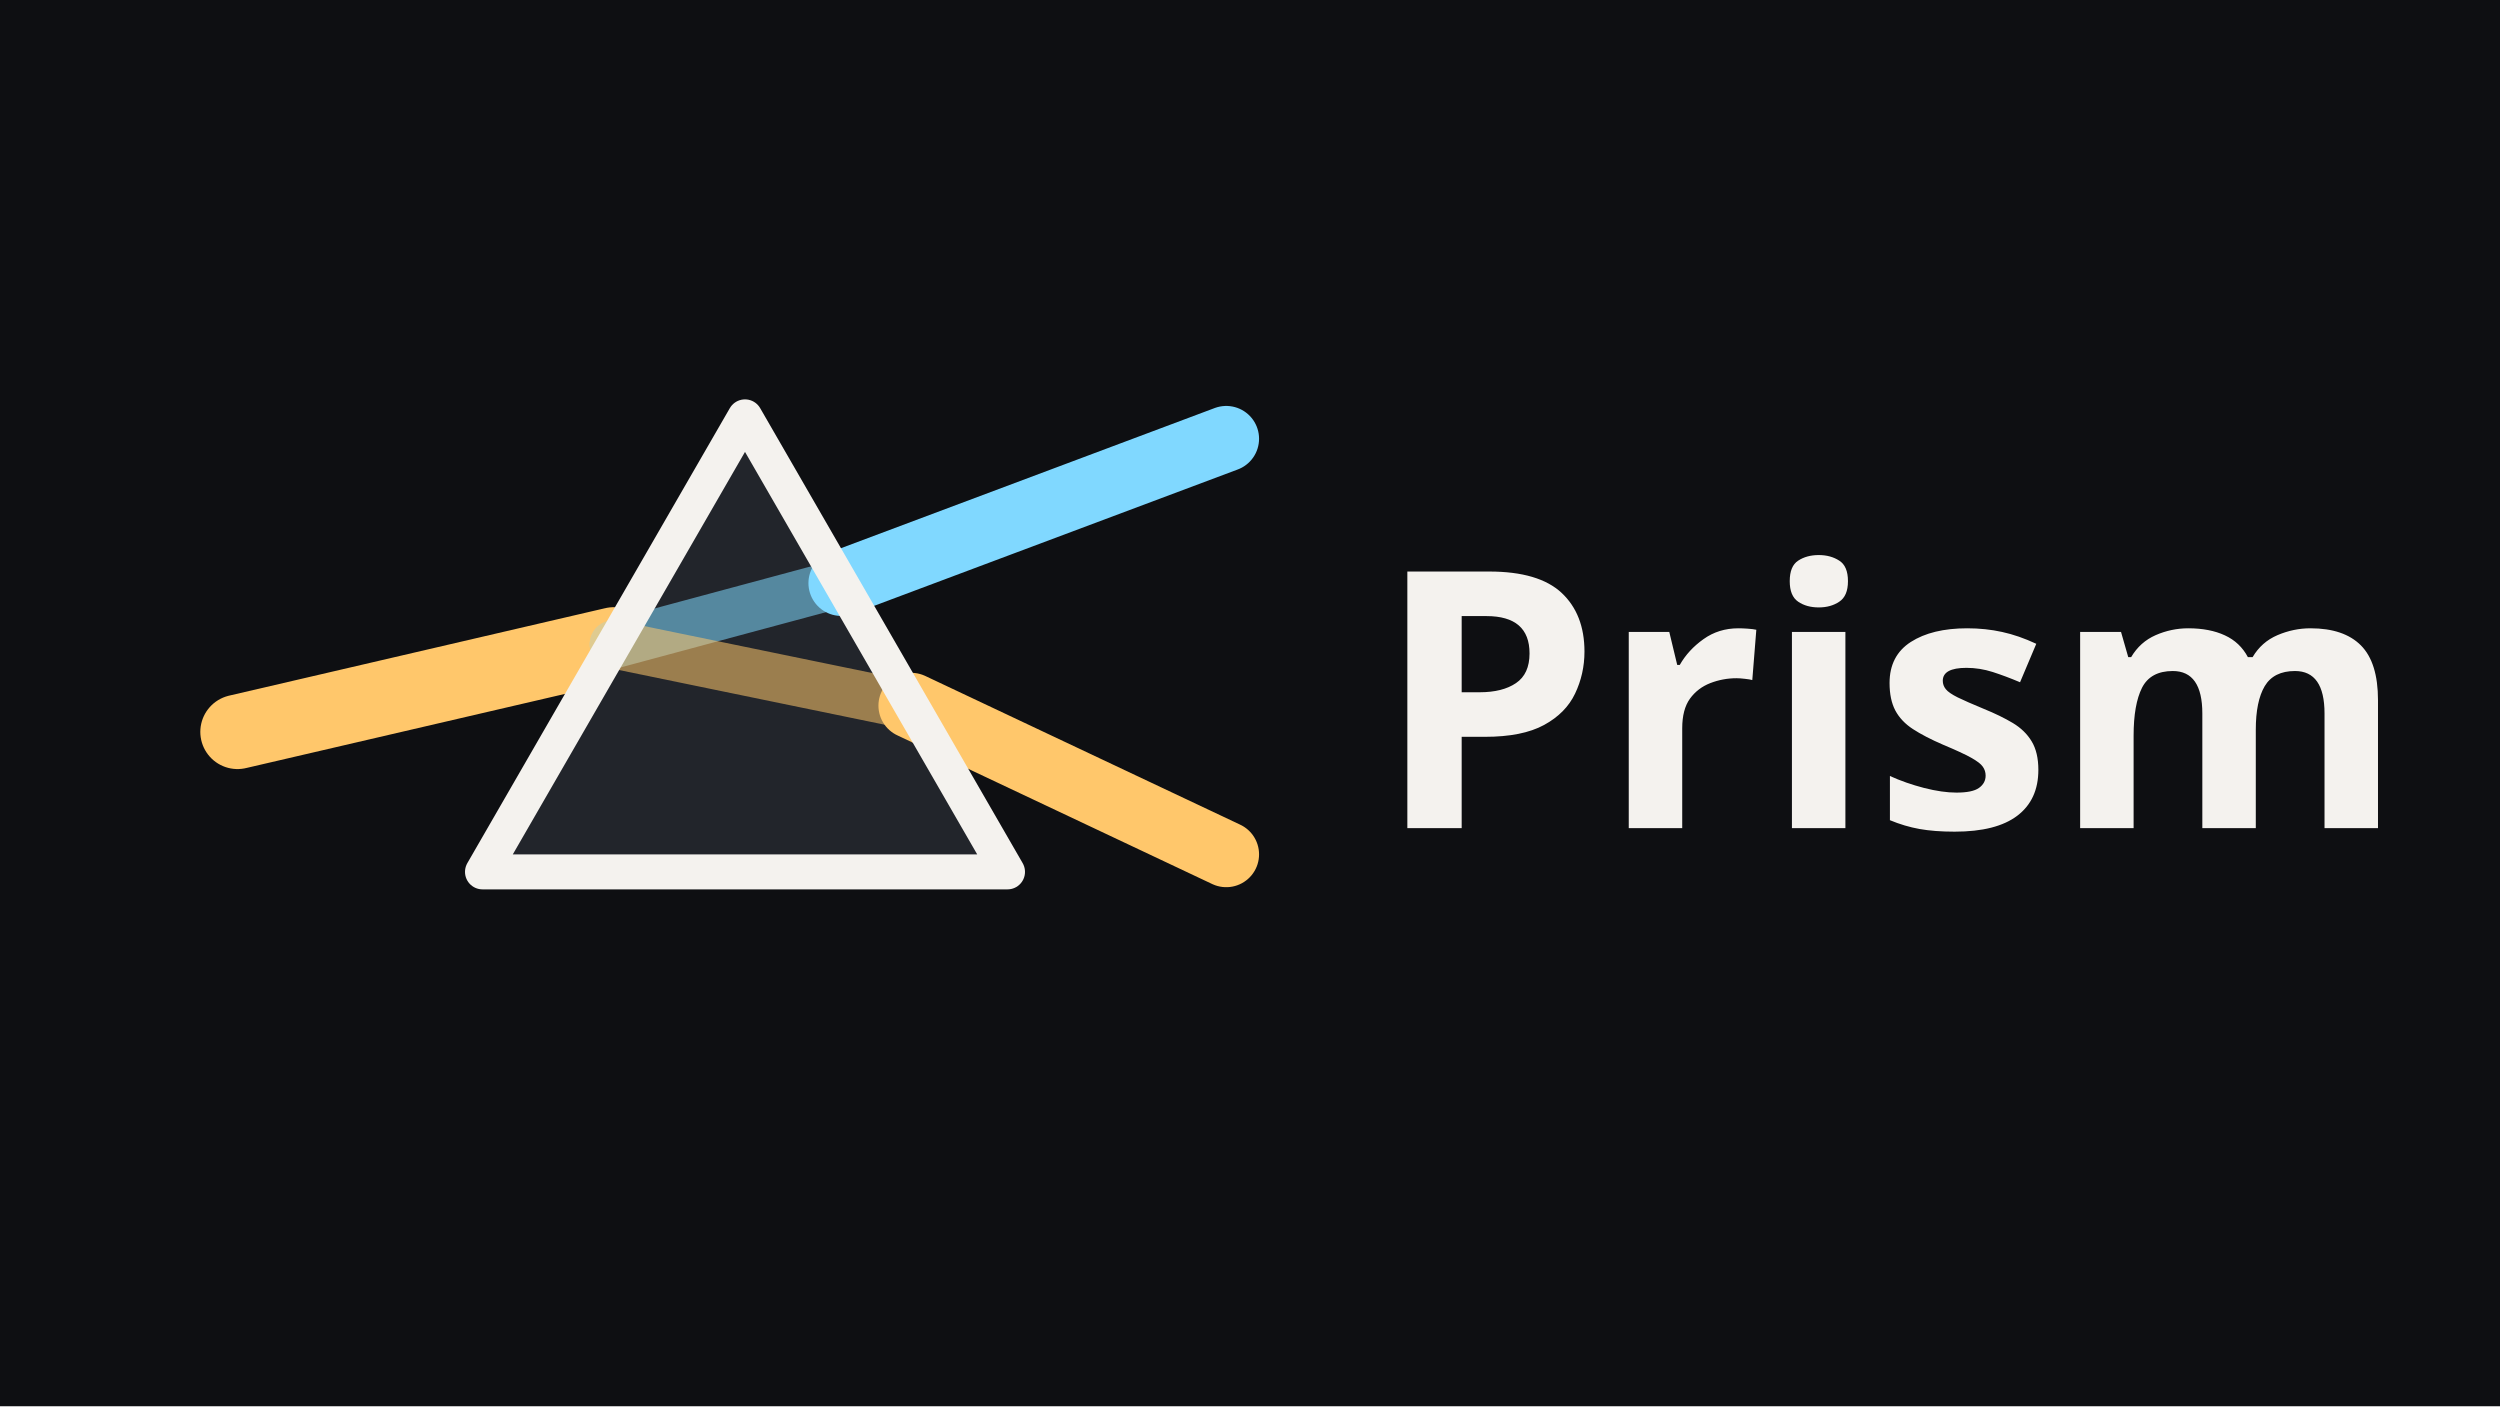
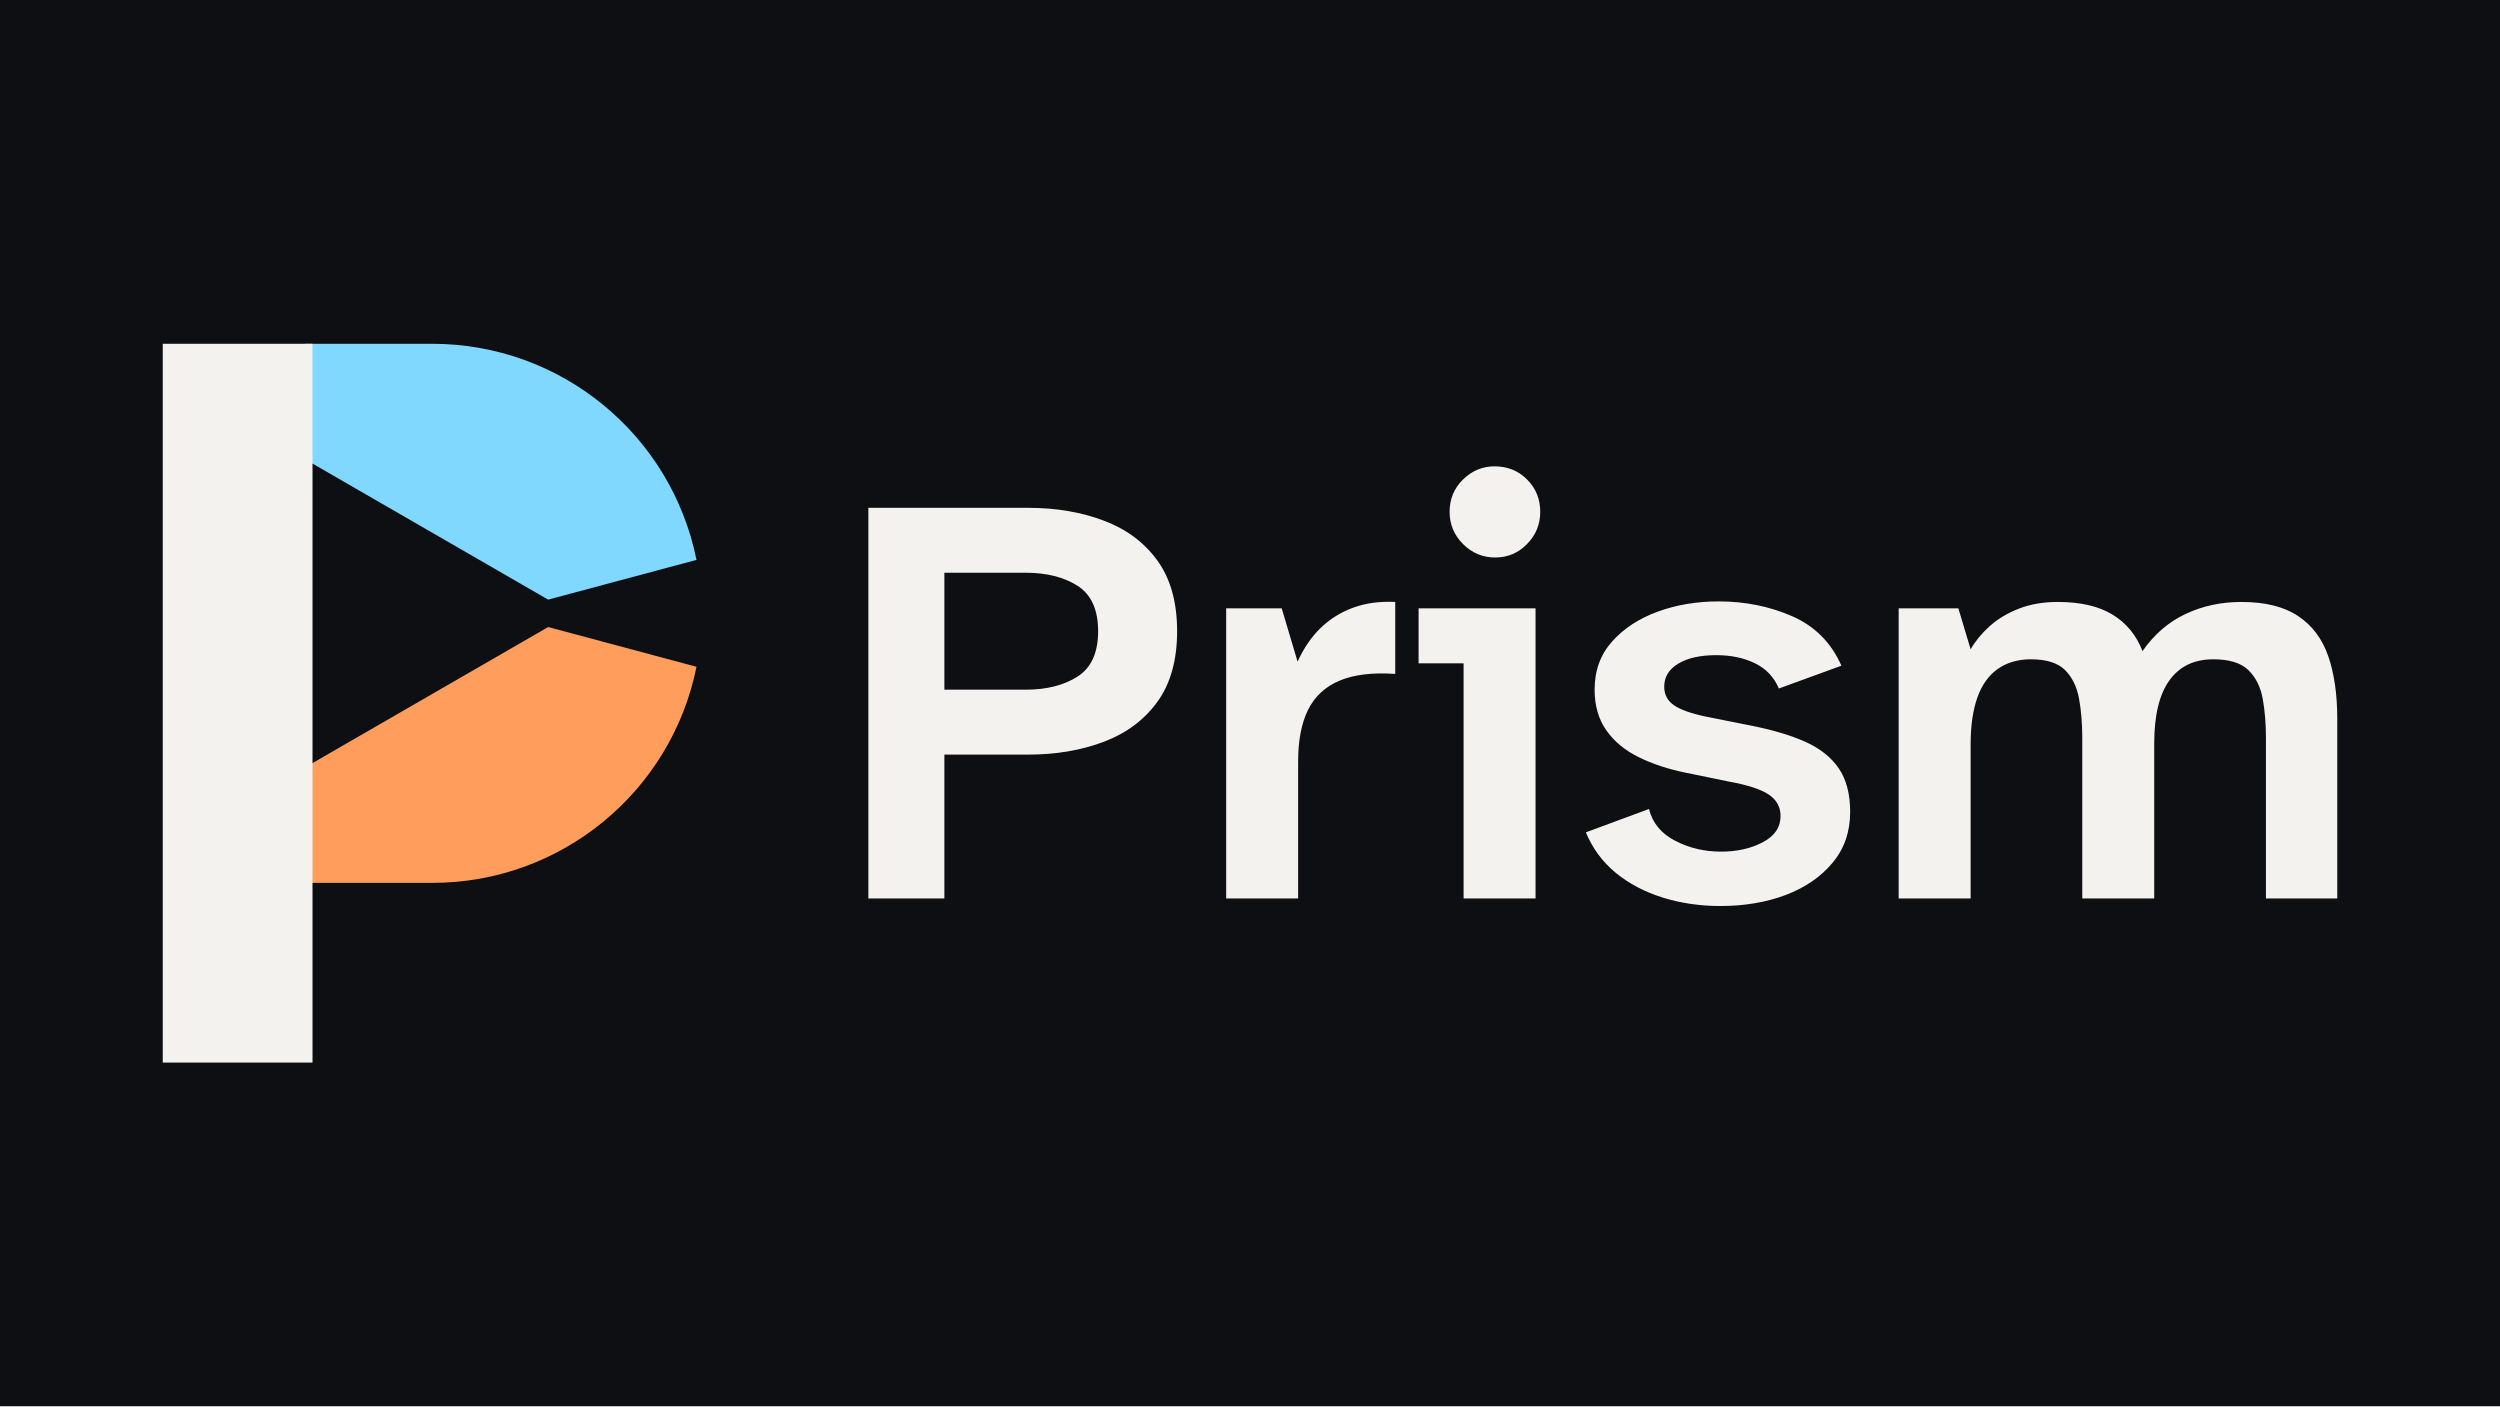
- <svg xmlns="http://www.w3.org/2000/svg" width="320" height="180" viewBox="0 0 320 180">
+ <svg xmlns="http://www.w3.org/2000/svg" viewBox="0 0 320 180" width="320" height="180" role="img" aria-labelledby="title">
  <rect width="320" height="180" rx="0" fill="#0e0f12" />
-   <g transform="translate(22 20.32) scale(0.28)" stroke-linecap="round" stroke-linejoin="round">
-     <line x1="30" y1="262" x2="202" y2="222" stroke="#ffc76b" stroke-width="34" />
-     <polygon points="262,118 382,326 142,326" fill="#22252b" />
-     <line x1="202" y1="222" x2="306" y2="194" stroke="#80d8ff" stroke-width="22" opacity="0.55" />
-     <line x1="202" y1="222" x2="338" y2="250" stroke="#ffc76b" stroke-width="22" opacity="0.55" />
-     <line x1="306" y1="194" x2="482" y2="128" stroke="#80d8ff" stroke-width="30" />
-     <line x1="338" y1="250" x2="482" y2="318" stroke="#ffc76b" stroke-width="30" />
-     <polygon points="262,118 382,326 142,326" fill="none" stroke="#f4f2ee" stroke-width="16" />
+   <g id="symbol" transform="translate(-6.96 28.67) scale(0.4792)">
+     <path fill="#80d8ff" d="M96 32 H130 A72 72 0 0 1 200.57 89.72 L160.94 100.34 L98 64 H96 Z" />
+     <path fill="#ff9d5c" d="M96 176 H130 A72 72 0 0 0 200.57 118.28 L160.94 107.66 L98 144 H96 Z" />
+     <path fill="#f4f2ee" d="M58 32 H98 V224 H58 Z" />
  </g>
-   <text x="176" y="106" fill="#f4f2ee" font-family="Atkinson Hyperlegible Next, Atkinson Hyperlegible, sans-serif" font-weight="600" font-size="46">Prism</text>
+   <path id="wordmark" fill="#f4f2ee" d="M111.15 115V65H131.58Q136.97 65 141.31 66.65Q145.65 68.29 148.16 71.77Q150.67 75.25 150.67 80.79Q150.67 86.33 148.16 89.81Q145.65 93.29 141.31 94.94Q136.97 96.59 131.58 96.59H120.88V115ZM120.88 88.28H131.28Q135.32 88.28 137.94 86.59Q140.56 84.91 140.56 80.79Q140.56 76.68 137.94 74.99Q135.32 73.31 131.28 73.31H120.88ZM156.95 115V77.87H164.06L166.09 84.69Q167.28 82.07 169.08 80.34Q170.88 78.62 173.27 77.76Q175.67 76.9 178.59 77.05V86.26Q174.24 85.96 171.47 87.12Q168.71 88.28 167.43 90.86Q166.16 93.44 166.16 97.49V115ZM187.34 115V84.91H181.58V77.87H196.55V115ZM191.38 71.36Q188.99 71.36 187.27 69.64Q185.55 67.92 185.55 65.52Q185.55 63.05 187.27 61.37Q188.99 59.69 191.31 59.69Q193.78 59.69 195.46 61.37Q197.15 63.05 197.15 65.52Q197.15 67.92 195.46 69.64Q193.78 71.36 191.38 71.36ZM220.2 115.97Q216.31 115.97 212.83 114.89Q209.35 113.8 206.8 111.71Q204.26 109.61 202.99 106.54L211.07 103.55Q211.74 106.24 214.44 107.63Q217.13 109.01 220.28 109.01Q223.35 109.01 225.63 107.81Q227.91 106.62 227.91 104.45Q227.91 102.72 226.41 101.71Q224.92 100.7 221.25 100.03L215.79 98.91Q212.42 98.23 209.76 96.92Q207.1 95.61 205.61 93.48Q204.11 91.35 204.11 88.28Q204.11 84.61 206.36 82.1Q208.6 79.6 212.19 78.29Q215.79 76.98 219.98 76.98Q225.07 76.98 229.41 78.88Q233.75 80.79 235.7 85.21L227.69 88.13Q226.79 85.96 224.66 84.91Q222.52 83.86 219.68 83.86Q216.61 83.86 214.81 84.95Q213.02 86.03 213.02 87.9Q213.02 89.4 214.25 90.26Q215.49 91.12 218.33 91.72L223.94 92.84Q228.21 93.67 231.06 94.94Q233.9 96.21 235.36 98.35Q236.82 100.48 236.82 103.92Q236.82 107.74 234.57 110.43Q232.33 113.13 228.59 114.55Q224.84 115.97 220.2 115.97ZM243.03 115V77.87H250.67L252.24 83.11Q253.14 81.54 254.67 80.16Q256.21 78.77 258.41 77.91Q260.62 77.05 263.39 77.05Q267.73 77.05 270.39 78.66Q273.05 80.27 274.24 83.34Q276.49 80.12 279.75 78.59Q283 77.05 286.89 77.05Q291.46 77.05 294.15 78.85Q296.85 80.64 298.01 83.97Q299.17 87.31 299.17 92.02V115H290.04V94.42Q290.04 91.72 289.63 89.44Q289.21 87.16 287.79 85.77Q286.37 84.39 283.3 84.39Q279.63 84.39 277.69 87.08Q275.74 89.78 275.74 95.16V115H266.53V94.42Q266.53 91.72 266.12 89.44Q265.71 87.16 264.33 85.77Q262.94 84.39 259.95 84.39Q257.48 84.39 255.72 85.62Q253.96 86.86 253.1 89.29Q252.24 91.72 252.24 95.31V115Z" />
</svg>
